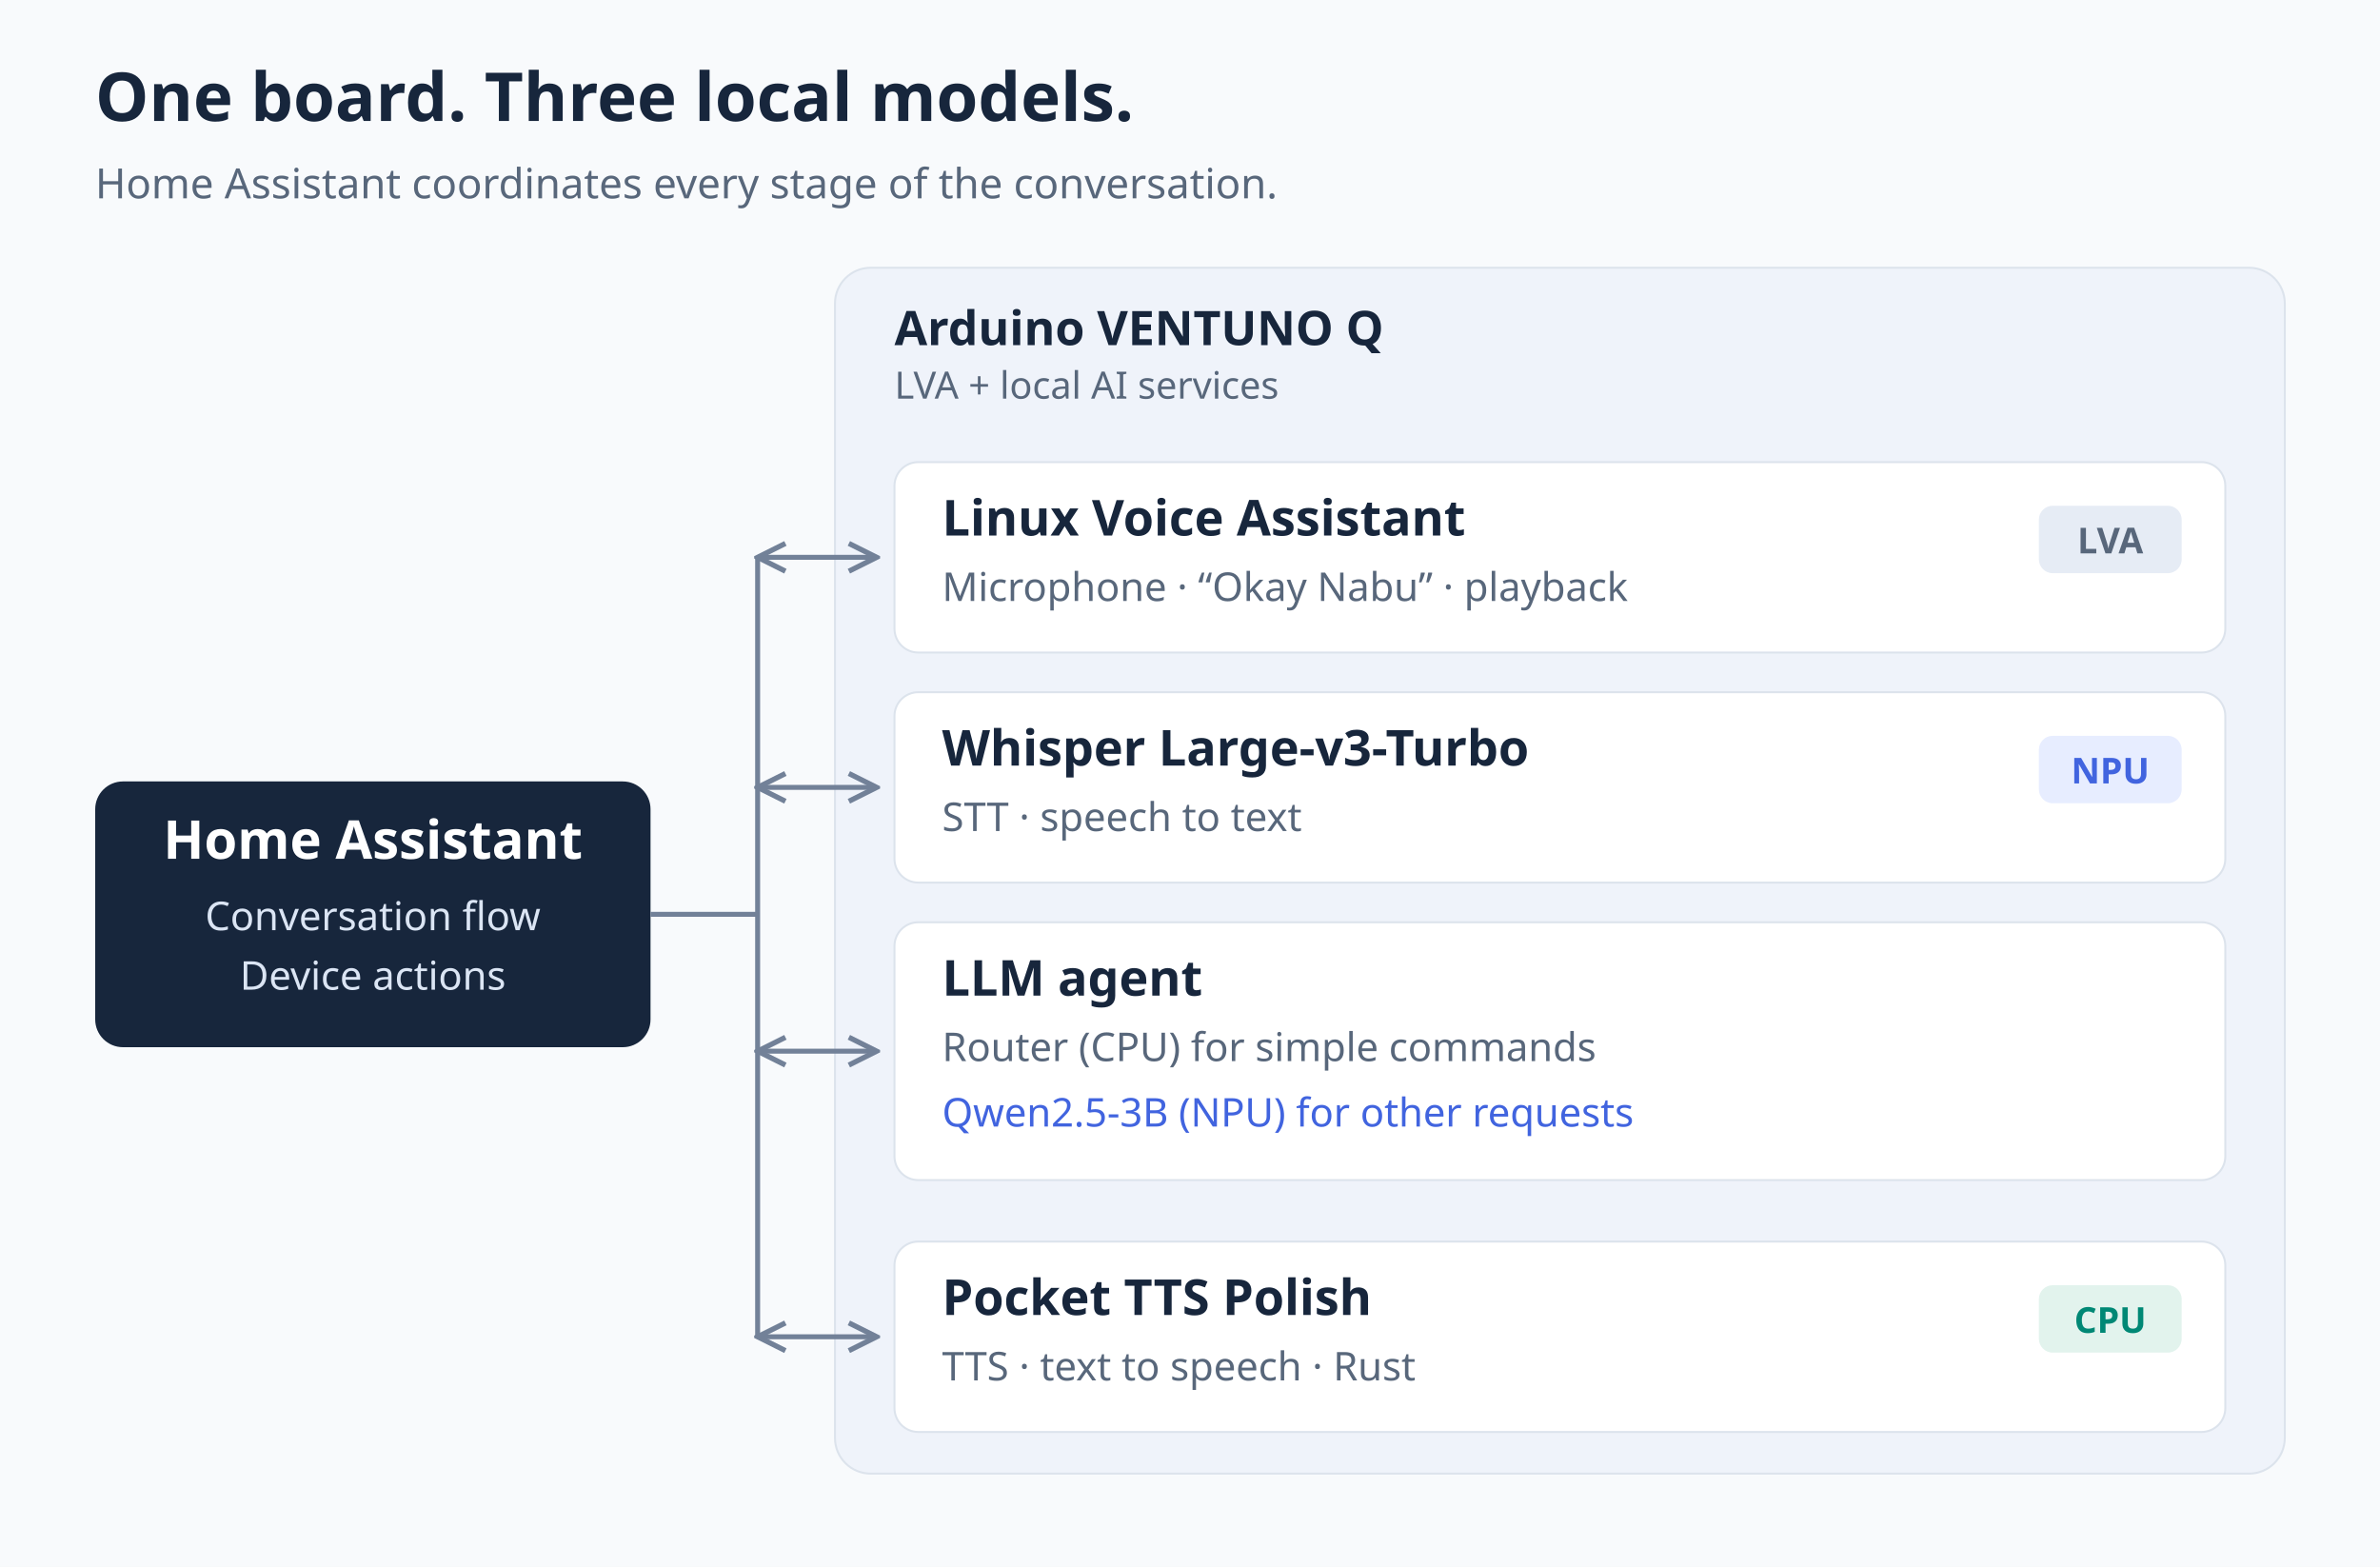
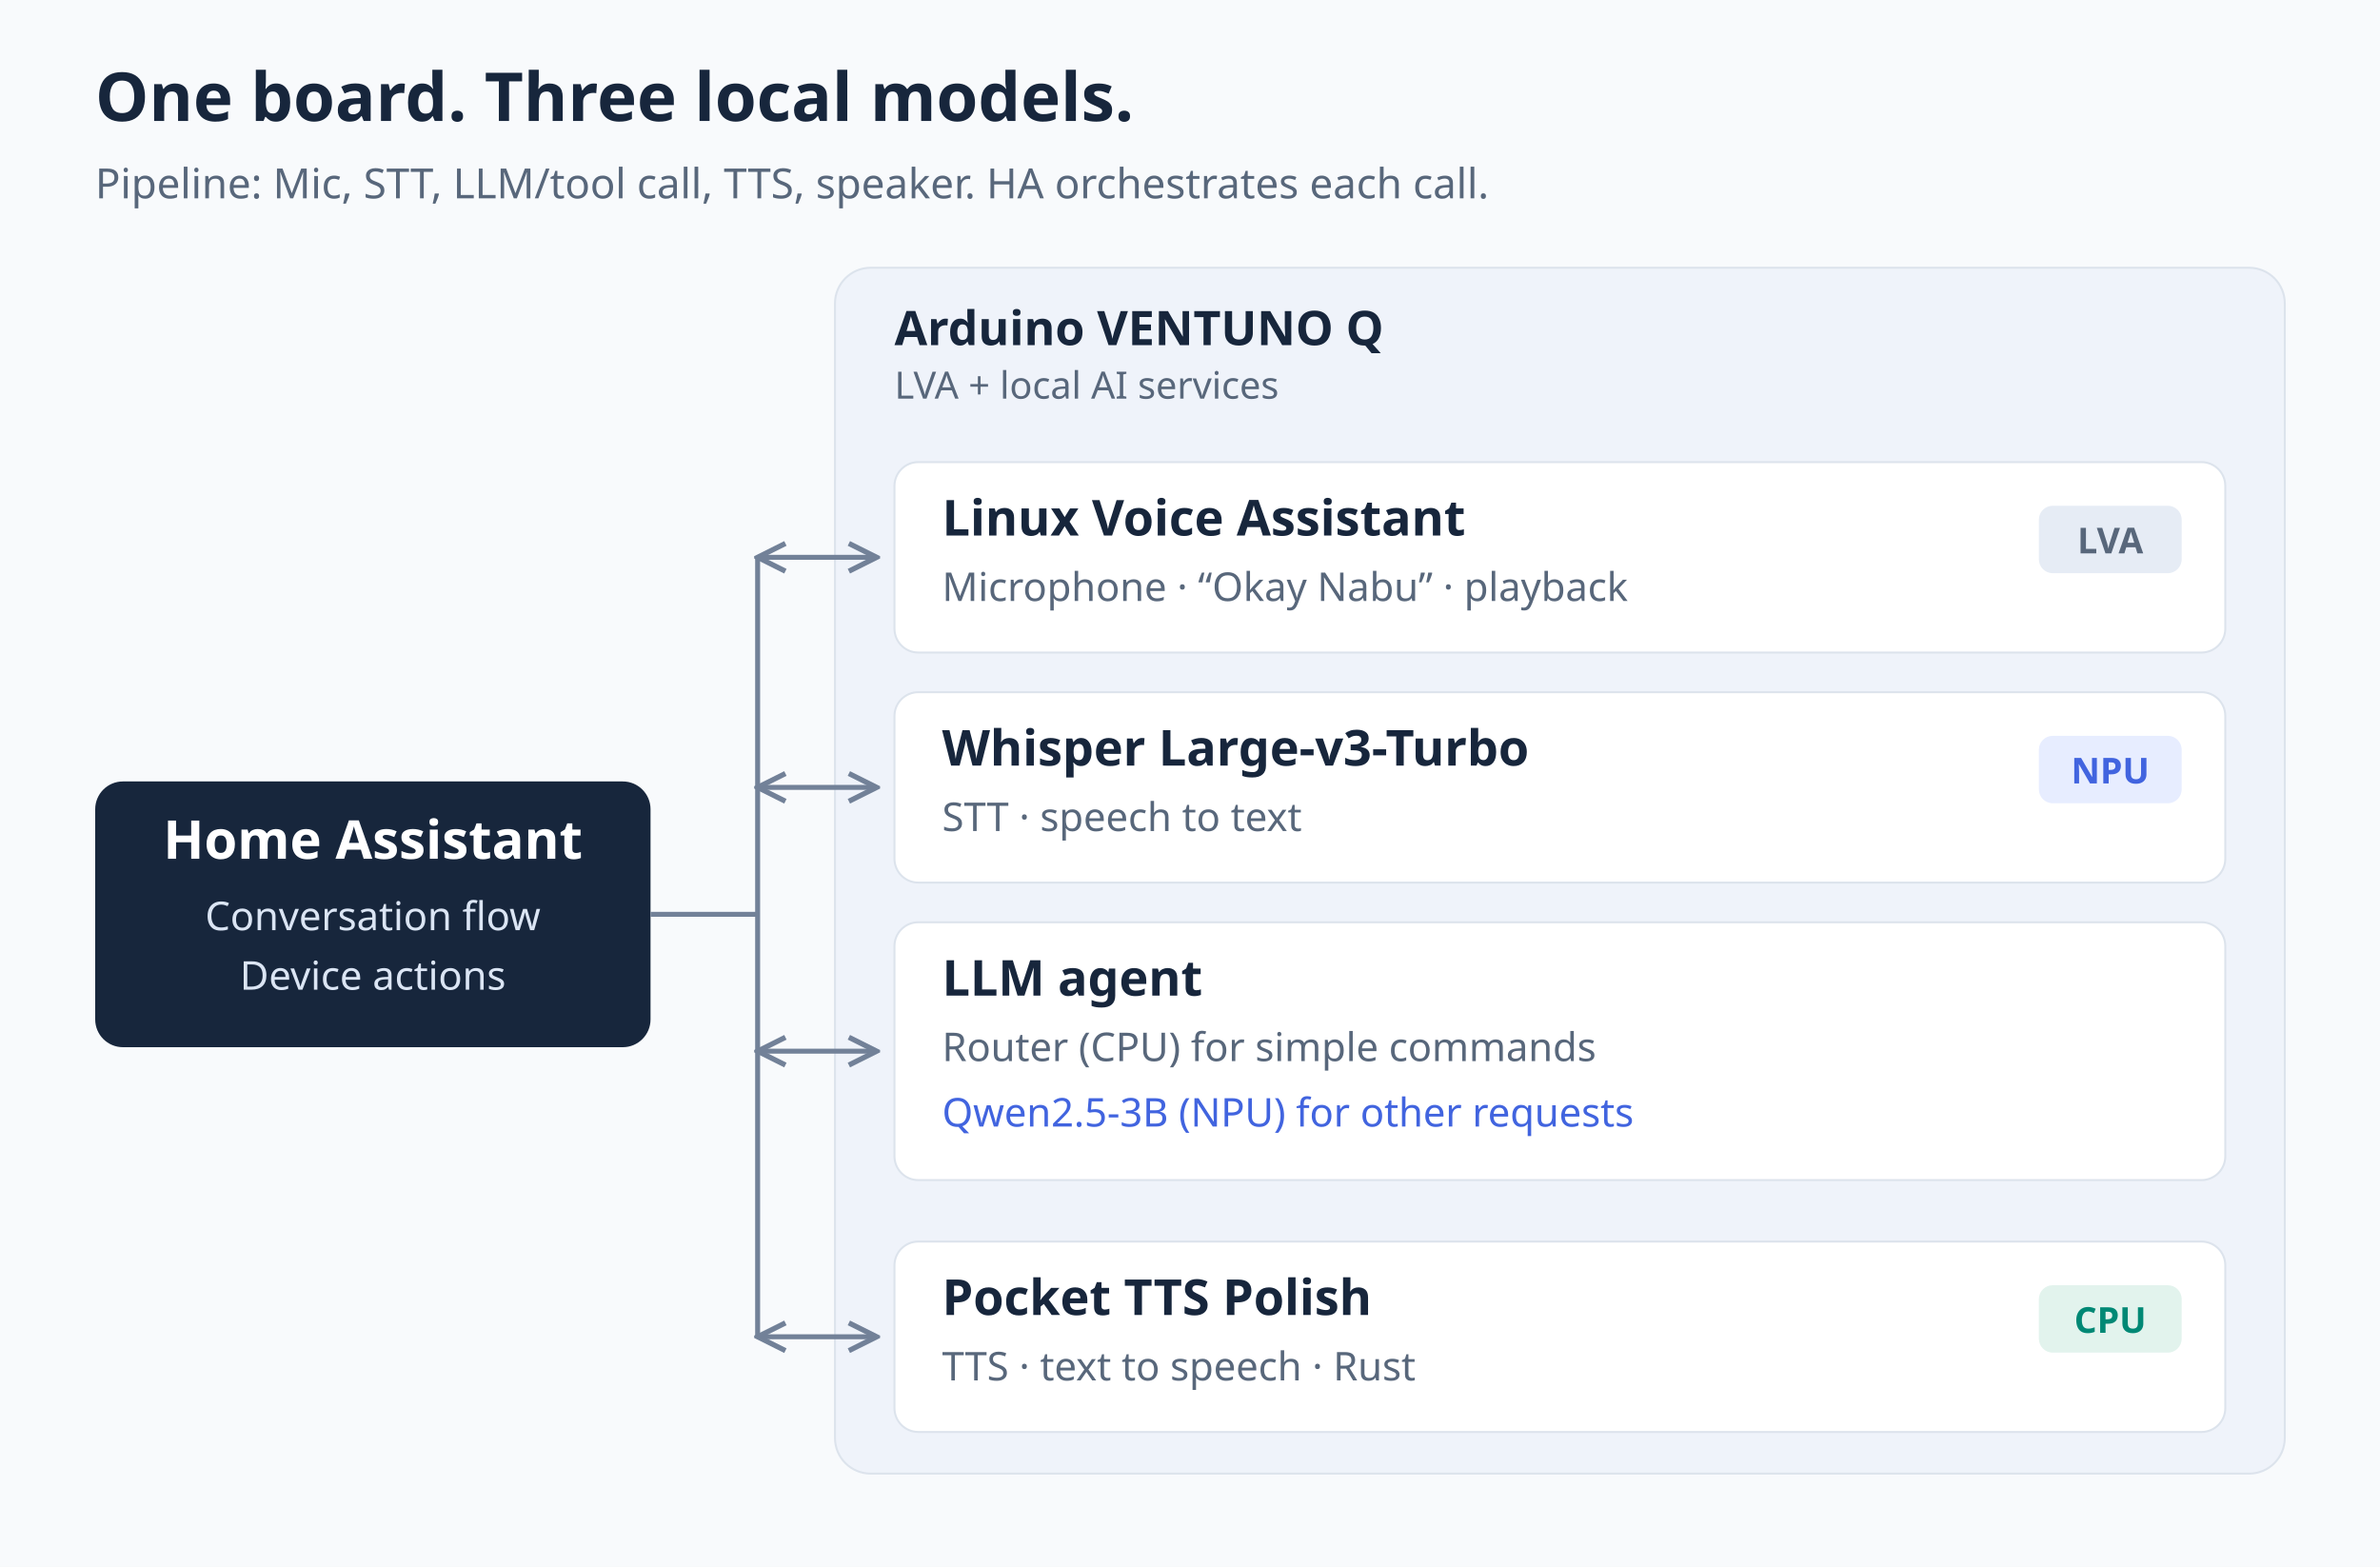
<svg xmlns="http://www.w3.org/2000/svg" width="1200" height="790" viewBox="0 0 1200 790" role="img" aria-labelledby="title desc">
  <defs>
    <marker id="arrow" viewBox="0 0 10 10" refX="9" refY="5" markerWidth="7" markerHeight="7" orient="auto-start-reverse">
      <path d="M 1 1 L 9 5 L 1 9" fill="none" stroke="#728198" stroke-width="1.5" />
    </marker>
  </defs>
  <rect x="0" y="0" width="1200" height="790" rx="0" fill="#f8fafc" stroke="none" />
  <text x="48" y="61" fill="#17263c" font-family="Noto Sans, sans-serif" font-size="34" font-weight="700" text-anchor="start">One board. Three local models.</text>
-   <text x="48" y="100" fill="#58677b" font-family="Noto Sans, sans-serif" font-size="21" font-weight="400" text-anchor="start">Home Assistant coordinates every stage of the conversation.</text>
+   <text x="48" y="100" fill="#58677b" font-family="Noto Sans, sans-serif" font-size="21" font-weight="400" text-anchor="start">Pipeline: Mic, STT, LLM/tool call, TTS, speaker. HA orchestrates each call.</text>
  <rect x="421" y="135" width="731" height="608" rx="18" fill="#eff3fa" stroke="#dce3ec" />
  <text x="451" y="174" fill="#17263c" font-family="Noto Sans, sans-serif" font-size="24" font-weight="700" text-anchor="start">Arduino VENTUNO Q</text>
  <text x="451" y="201" fill="#58677b" font-family="Noto Sans, sans-serif" font-size="19" font-weight="400" text-anchor="start">LVA + local AI services</text>
  <rect x="48" y="394" width="280" height="134" rx="14" fill="#17263c" stroke="none" />
  <text x="188" y="433" fill="#ffffff" font-family="Noto Sans, sans-serif" font-size="27" font-weight="700" text-anchor="middle">Home Assistant</text>
  <text x="188" y="469" fill="#dbe5f4" font-family="Noto Sans, sans-serif" font-size="20" font-weight="400" text-anchor="middle">Conversation flow</text>
  <text x="188" y="499" fill="#dbe5f4" font-family="Noto Sans, sans-serif" font-size="20" font-weight="400" text-anchor="middle">Device actions</text>
  <line x1="328" y1="461" x2="382" y2="461" stroke="#728198" stroke-width="2.5" />
  <line x1="382" y1="281" x2="382" y2="674" stroke="#728198" stroke-width="2.5" />
  <rect x="451" y="233" width="671" height="96" rx="12" fill="#ffffff" stroke="#dce3ec" />
  <text x="475" y="270" fill="#17263c" font-family="Noto Sans, sans-serif" font-size="25" font-weight="700" text-anchor="start">Linux Voice Assistant</text>
  <text x="475" y="303" fill="#58677b" font-family="Noto Sans, sans-serif" font-size="20" font-weight="400" text-anchor="start">Microphone · “Okay Nabu” · playback</text>
  <rect x="1028" y="255" width="72" height="34" rx="7" fill="#e6ecf5" stroke="none" />
  <text x="1064" y="279" fill="#58677b" font-family="Noto Sans, sans-serif" font-size="18" font-weight="700" text-anchor="middle">LVA</text>
  <line x1="382" y1="281" x2="442" y2="281" stroke="#728198" stroke-width="2.5" marker-start="url(#arrow)" marker-end="url(#arrow)" />
  <rect x="451" y="349" width="671" height="96" rx="12" fill="#ffffff" stroke="#dce3ec" />
  <text x="475" y="386" fill="#17263c" font-family="Noto Sans, sans-serif" font-size="25" font-weight="700" text-anchor="start">Whisper Large-v3-Turbo</text>
  <text x="475" y="419" fill="#58677b" font-family="Noto Sans, sans-serif" font-size="20" font-weight="400" text-anchor="start">STT · speech to text</text>
  <rect x="1028" y="371" width="72" height="34" rx="7" fill="#e7edff" stroke="none" />
  <text x="1064" y="395" fill="#4164df" font-family="Noto Sans, sans-serif" font-size="18" font-weight="700" text-anchor="middle">NPU</text>
  <line x1="382" y1="397" x2="442" y2="397" stroke="#728198" stroke-width="2.5" marker-start="url(#arrow)" marker-end="url(#arrow)" />
  <rect x="451" y="465" width="671" height="130" rx="12" fill="#ffffff" stroke="#dce3ec" />
  <text x="475" y="502" fill="#17263c" font-family="Noto Sans, sans-serif" font-size="25" font-weight="700" text-anchor="start">LLM agent</text>
  <text x="475" y="535" fill="#58677b" font-family="Noto Sans, sans-serif" font-size="20" font-weight="400" text-anchor="start">Router (CPU) for simple commands</text>
  <text x="475" y="568" fill="#4164df" font-family="Noto Sans, sans-serif" font-size="20" font-weight="400" text-anchor="start">Qwen2.5-3B (NPU) for other requests</text>
  <line x1="382" y1="530" x2="442" y2="530" stroke="#728198" stroke-width="2.5" marker-start="url(#arrow)" marker-end="url(#arrow)" />
  <rect x="451" y="626" width="671" height="96" rx="12" fill="#ffffff" stroke="#dce3ec" />
  <text x="475" y="663" fill="#17263c" font-family="Noto Sans, sans-serif" font-size="25" font-weight="700" text-anchor="start">Pocket TTS Polish</text>
  <text x="475" y="696" fill="#58677b" font-family="Noto Sans, sans-serif" font-size="20" font-weight="400" text-anchor="start">TTS · text to speech · Rust</text>
  <rect x="1028" y="648" width="72" height="34" rx="7" fill="#e2f3ed" stroke="none" />
  <text x="1064" y="672" fill="#008875" font-family="Noto Sans, sans-serif" font-size="18" font-weight="700" text-anchor="middle">CPU</text>
  <line x1="382" y1="674" x2="442" y2="674" stroke="#728198" stroke-width="2.5" marker-start="url(#arrow)" marker-end="url(#arrow)" />
</svg>
